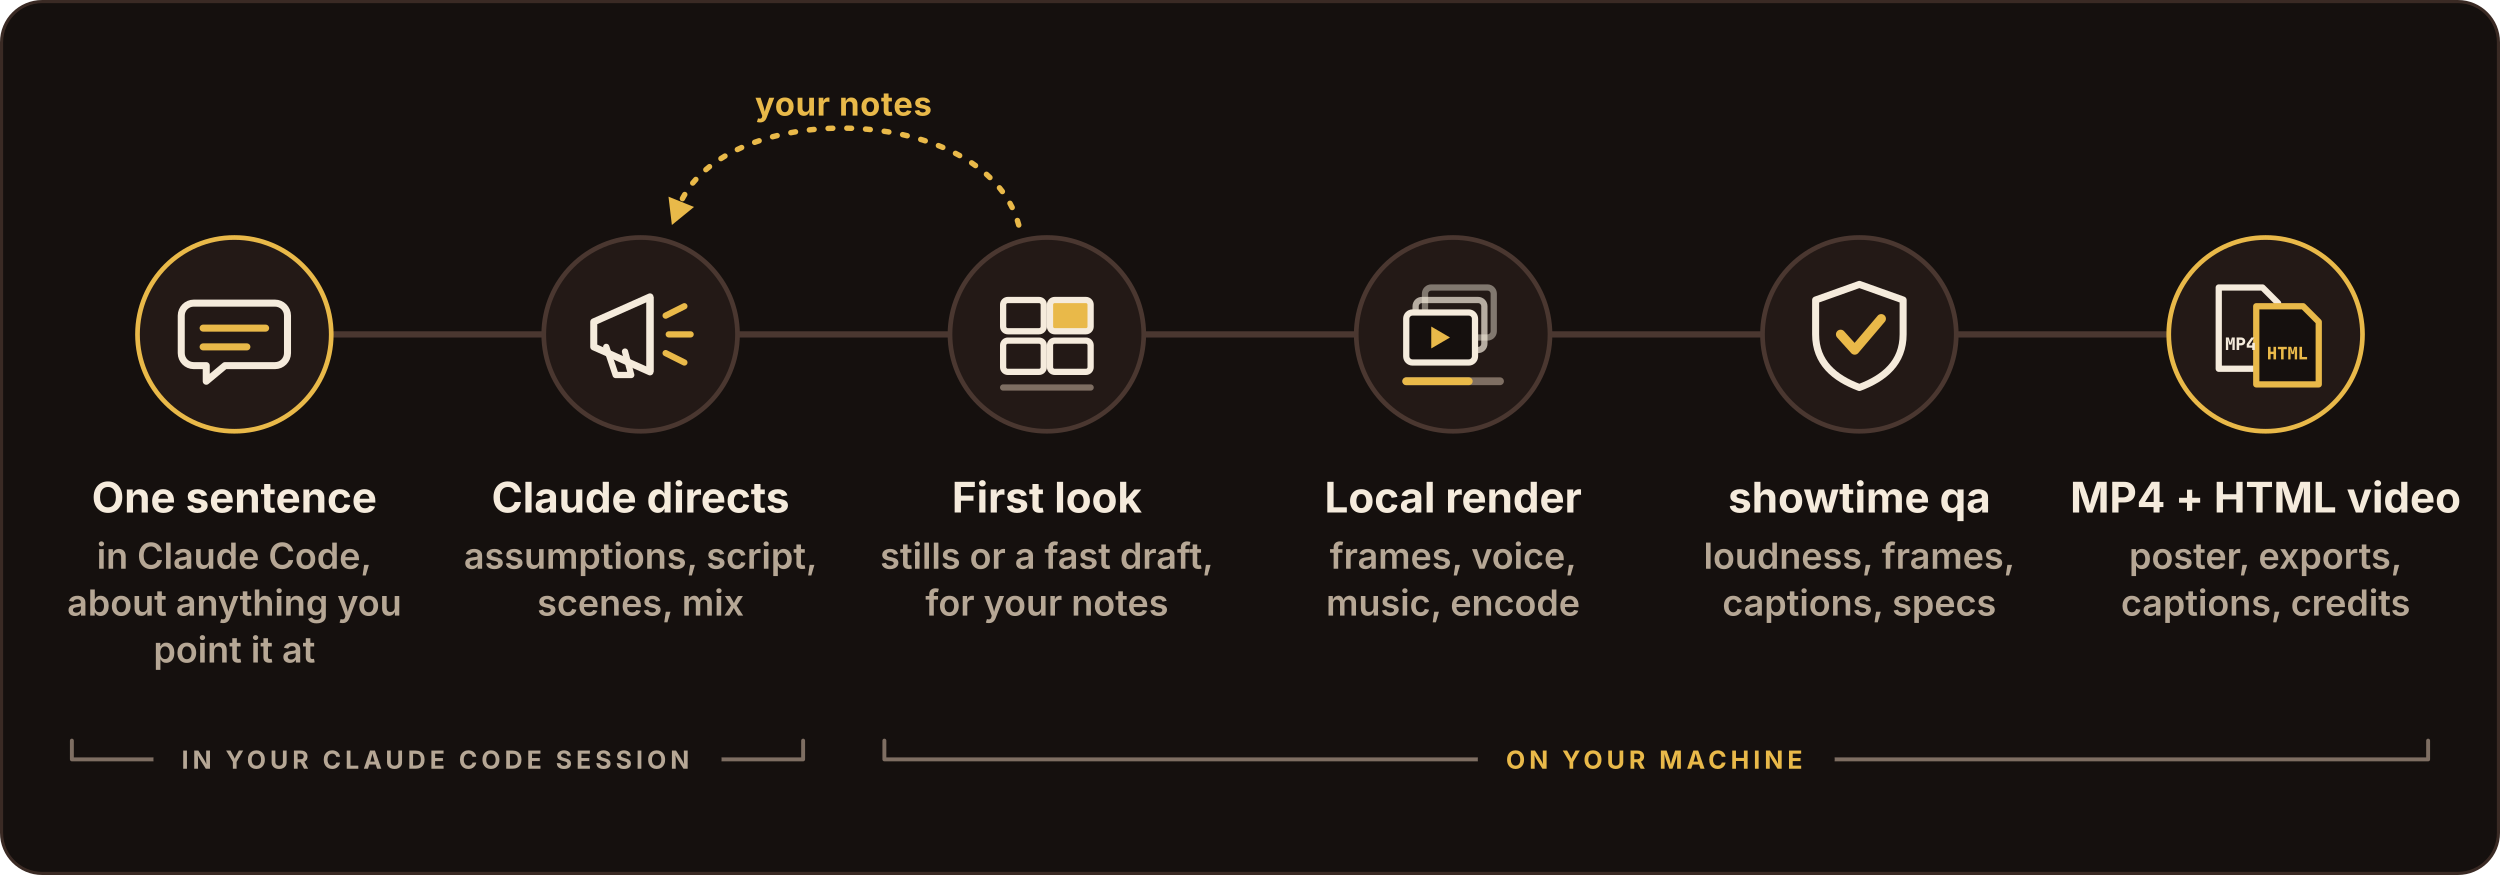
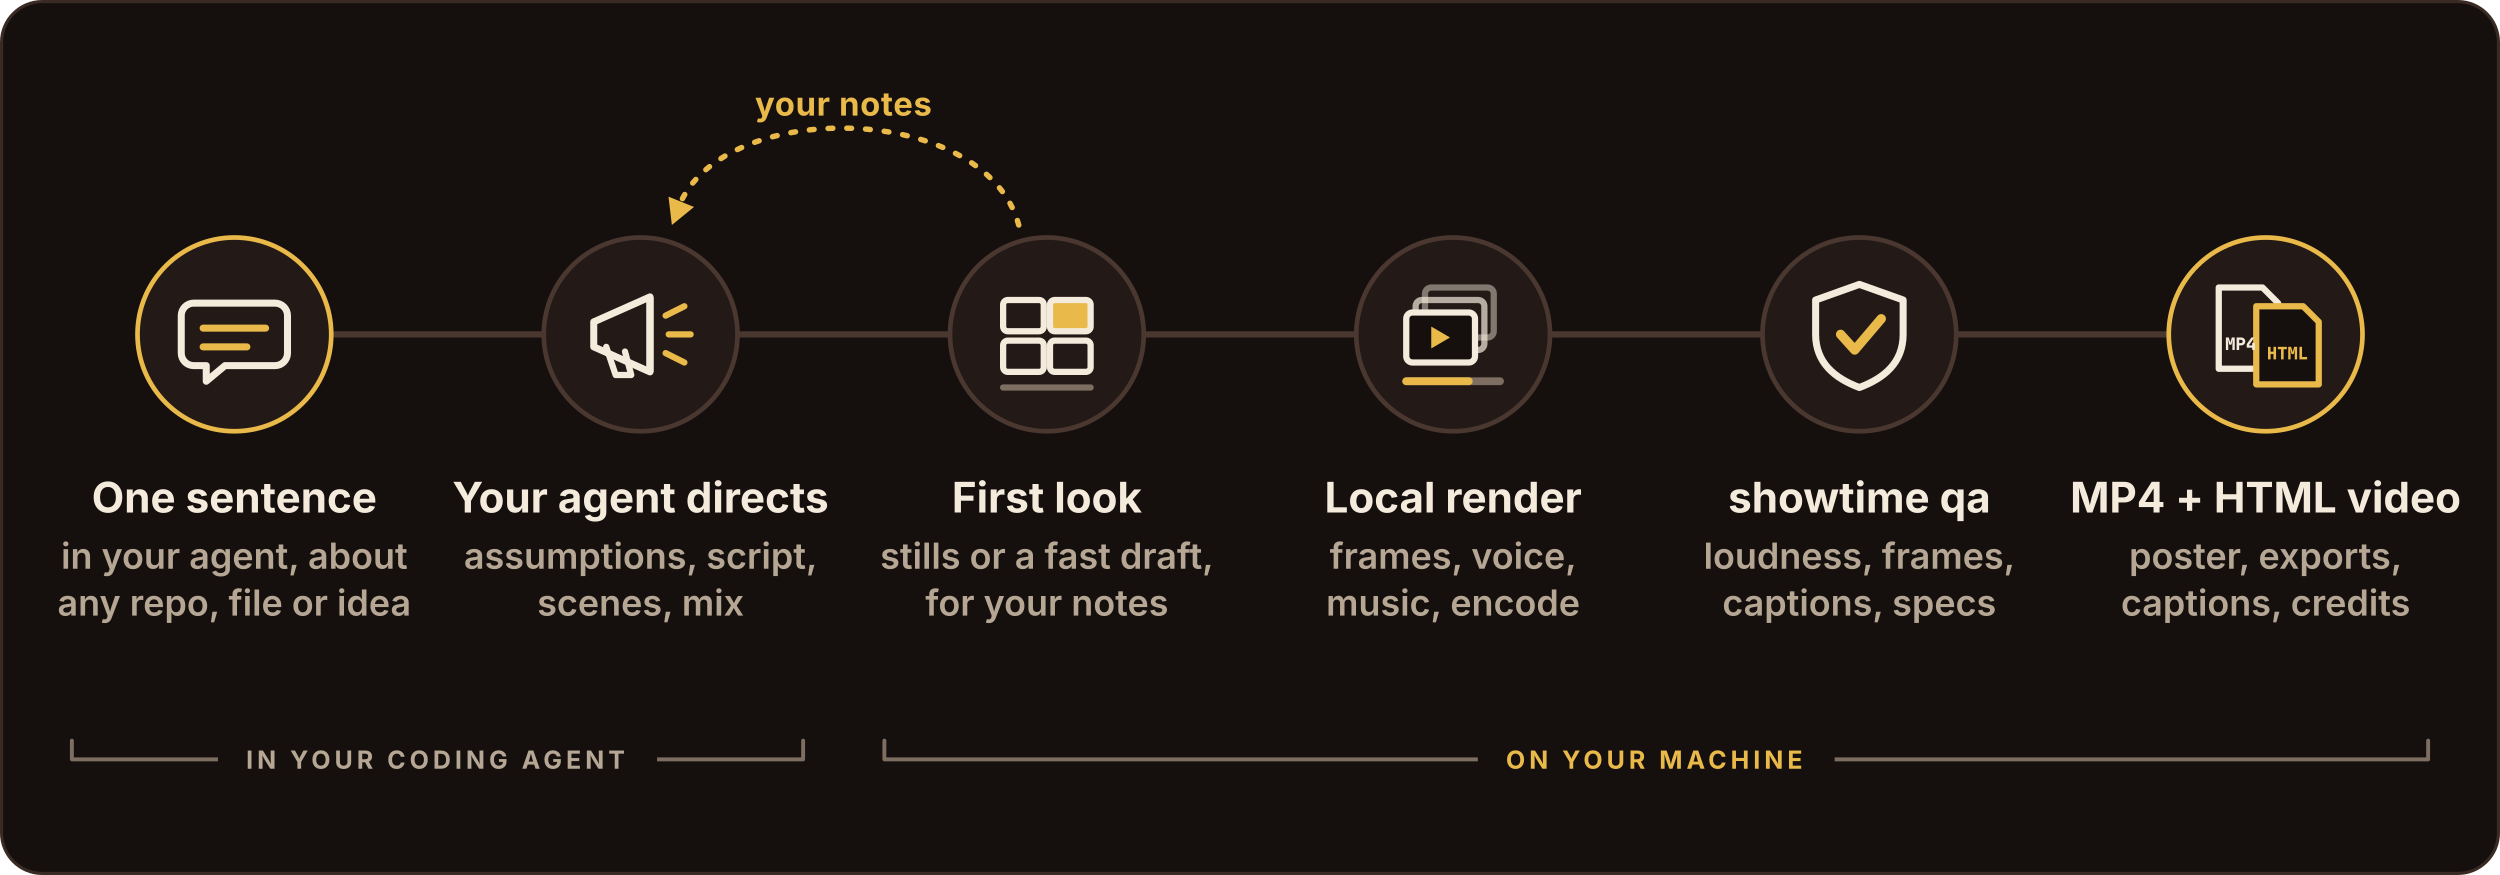
<svg xmlns="http://www.w3.org/2000/svg" viewBox="0 0 1600 560" width="1600" height="560" role="img" aria-labelledby="t d">
  <style>.tok{animation:tok 7.2s cubic-bezier(.45,0,.2,1) infinite both}@keyframes tok{0%{transform:translateX(0px)}9.17%{transform:translateX(0px)}16.67%{transform:translateX(260px)}25.83%{transform:translateX(260px)}33.33%{transform:translateX(520px)}42.5%{transform:translateX(520px)}50%{transform:translateX(780px)}59.17%{transform:translateX(780px)}66.67%{transform:translateX(1040px)}75.83%{transform:translateX(1040px)}83.33%{transform:translateX(1300px)}92.5%{transform:translateX(1300px)}100%{transform:translateX(1300px)}}.st0{animation:st 7.2s 0s ease-out infinite both}.st1{animation:st 7.2s 1.2s ease-out infinite both}.st2{animation:st 7.2s 2.4s ease-out infinite both}.st3{animation:st 7.2s 3.6s ease-out infinite both}.st4{animation:st 7.2s 4.8s ease-out infinite both}.st5{animation:st 7.2s 6s ease-out infinite both}@keyframes st{0%{opacity:0}6%{opacity:.35}30%,100%{opacity:0}}@media (prefers-reduced-motion: reduce){*{animation:none!important;transition:none!important}}</style>
  <defs>
-     <path id="i6-C" d="M785 20Q589 20 435 -71Q281 -162 192 -333Q103 -504 103 -744Q103 -985 192 -1156Q282 -1328 436 -1419Q591 -1510 785 -1510Q907 -1510 1014 -1476Q1120 -1441 1204 -1374Q1287 -1308 1341 -1212Q1395 -1116 1413 -994H1144Q1131 -1061 1100 -1112Q1068 -1163 1021 -1198Q974 -1234 915 -1252Q856 -1271 789 -1271Q667 -1271 572 -1210Q478 -1148 424 -1030Q371 -913 371 -744Q371 -573 425 -456Q479 -339 574 -279Q668 -219 788 -219Q855 -219 914 -238Q973 -256 1020 -292Q1068 -327 1100 -378Q1132 -430 1144 -496H1414Q1399 -389 1348 -296Q1298 -202 1216 -131Q1134 -60 1026 -20Q917 20 785 20Z" />
    <path id="i6-a" d="M450 23Q344 23 259 -16Q174 -54 125 -129Q76 -204 76 -314Q76 -409 112 -471Q147 -533 208 -570Q268 -607 344 -626Q420 -645 502 -653Q599 -664 660 -672Q721 -680 750 -698Q778 -716 778 -754V-759Q778 -814 756 -852Q734 -891 690 -912Q647 -932 583 -932Q518 -932 470 -912Q423 -892 393 -860Q363 -828 349 -791L108 -840Q141 -939 210 -1004Q279 -1068 374 -1100Q470 -1132 582 -1132Q661 -1132 742 -1114Q822 -1095 889 -1051Q956 -1007 997 -933Q1038 -859 1038 -747V0H789V-154H779Q754 -107 710 -66Q667 -26 602 -2Q538 23 450 23ZM517 -170Q598 -170 656 -202Q715 -234 748 -286Q780 -339 780 -401V-533Q767 -523 736 -514Q706 -505 668 -498Q631 -491 594 -486Q558 -481 533 -478Q475 -470 428 -452Q381 -434 354 -402Q328 -369 328 -317Q328 -269 352 -236Q377 -204 420 -187Q462 -170 517 -170Z" />
    <path id="i6-b" d="M728 20Q633 20 569 -12Q505 -45 467 -91Q429 -137 409 -177H392V0H138V-1490H398V-933H409Q429 -973 466 -1019Q503 -1065 566 -1098Q630 -1132 729 -1132Q859 -1132 963 -1066Q1067 -1000 1128 -872Q1190 -743 1190 -557Q1190 -373 1130 -244Q1070 -115 966 -48Q861 20 728 20ZM658 -194Q745 -194 804 -242Q863 -289 893 -372Q923 -454 923 -558Q923 -662 894 -744Q864 -825 805 -872Q746 -918 658 -918Q572 -918 513 -873Q454 -828 424 -748Q393 -667 393 -558Q393 -449 424 -367Q454 -285 514 -240Q573 -194 658 -194Z" />
    <path id="i6-c" d="M623 23Q460 23 340 -50Q220 -122 154 -252Q89 -381 89 -553Q89 -727 154 -858Q220 -988 340 -1060Q460 -1132 623 -1132Q716 -1132 796 -1108Q876 -1084 939 -1038Q1002 -993 1044 -928Q1087 -863 1105 -781L862 -730Q851 -773 830 -808Q810 -844 780 -869Q750 -894 711 -908Q672 -921 625 -921Q534 -921 474 -872Q414 -824 384 -742Q354 -659 354 -554Q354 -451 384 -368Q414 -285 474 -236Q534 -188 625 -188Q673 -188 712 -202Q752 -216 782 -242Q813 -268 834 -305Q855 -342 865 -387L1108 -336Q1090 -252 1048 -186Q1005 -120 942 -74Q878 -27 798 -2Q717 23 623 23Z" />
    <path id="i6-comma" d="M123 383 211 -220H479L305 383Z" />
    <path id="i6-d" d="M550 20Q418 20 314 -48Q209 -115 149 -244Q89 -373 89 -557Q89 -743 150 -872Q212 -1000 316 -1066Q421 -1132 549 -1132Q649 -1132 712 -1098Q776 -1065 814 -1019Q851 -973 870 -933H881V-1490H1141V0H886V-177H870Q850 -137 812 -91Q773 -45 710 -12Q647 20 550 20ZM621 -194Q706 -194 765 -240Q824 -285 855 -367Q886 -449 886 -558Q886 -667 856 -748Q825 -828 766 -873Q706 -918 621 -918Q533 -918 474 -872Q415 -825 385 -744Q355 -662 355 -558Q355 -454 385 -372Q415 -289 474 -242Q534 -194 621 -194Z" />
    <path id="i6-e" d="M632 23Q463 23 342 -48Q220 -119 154 -248Q89 -377 89 -552Q89 -725 154 -855Q218 -985 336 -1058Q455 -1132 615 -1132Q717 -1132 810 -1099Q902 -1066 974 -997Q1045 -928 1086 -822Q1126 -715 1126 -568V-486H212V-663H997L875 -611Q875 -705 846 -776Q817 -848 760 -888Q702 -928 616 -928Q530 -928 470 -888Q410 -847 378 -780Q347 -712 347 -629V-507Q347 -401 383 -328Q419 -255 484 -218Q549 -181 635 -181Q692 -181 738 -198Q785 -214 819 -246Q853 -279 870 -326L1109 -277Q1082 -187 1017 -120Q952 -52 854 -14Q757 23 632 23Z" />
    <path id="i6-f" d="M726 -1118V-914H20V-1118ZM225 0V-1225Q225 -1337 272 -1411Q318 -1485 398 -1522Q477 -1560 572 -1560Q641 -1560 694 -1549Q747 -1538 772 -1529L719 -1327Q702 -1332 678 -1338Q653 -1343 620 -1343Q547 -1343 516 -1307Q484 -1271 484 -1205V0Z" />
    <path id="i6-g" d="M620 442Q486 442 386 408Q287 374 224 316Q160 257 132 183L352 104Q370 135 402 168Q433 201 486 222Q538 244 619 244Q740 244 813 188Q886 131 886 11V-200H864Q845 -160 808 -118Q771 -75 708 -46Q646 -17 549 -17Q421 -17 316 -78Q212 -138 150 -259Q89 -380 89 -562Q89 -746 151 -873Q213 -1000 318 -1066Q422 -1132 551 -1132Q650 -1132 714 -1099Q778 -1066 816 -1020Q854 -973 874 -933H888V-1118H1143V3Q1143 152 1075 250Q1007 347 889 394Q771 442 620 442ZM622 -222Q707 -222 766 -262Q825 -303 856 -380Q887 -457 887 -564Q887 -670 856 -750Q826 -829 767 -874Q708 -918 622 -918Q534 -918 474 -872Q415 -825 385 -746Q355 -666 355 -564Q355 -461 386 -384Q416 -307 476 -264Q535 -222 622 -222Z" />
-     <path id="i6-h" d="M398 -655V0H138V-1490H394V-842H367Q414 -987 505 -1060Q596 -1132 733 -1132Q848 -1132 934 -1083Q1021 -1034 1068 -940Q1116 -846 1116 -711V0H855V-671Q855 -783 797 -847Q739 -911 637 -911Q568 -911 514 -881Q460 -851 429 -794Q398 -736 398 -655Z" />
    <path id="i6-i" d="M138 0V-1118H398V0ZM268 -1276Q206 -1276 162 -1318Q117 -1360 117 -1418Q117 -1478 162 -1520Q206 -1561 268 -1561Q331 -1561 376 -1520Q420 -1478 420 -1419Q420 -1360 376 -1318Q331 -1276 268 -1276Z" />
    <path id="i6-l" d="M398 -1490V0H138V-1490Z" />
    <path id="i6-m" d="M138 0V-1118H382L392 -849H373Q397 -949 448 -1012Q498 -1075 566 -1106Q633 -1136 707 -1136Q828 -1136 902 -1060Q977 -984 1008 -836H977Q1000 -936 1056 -1002Q1111 -1069 1188 -1102Q1264 -1136 1351 -1136Q1452 -1136 1532 -1092Q1612 -1048 1659 -964Q1706 -879 1706 -754V0H1446V-714Q1446 -818 1389 -866Q1332 -914 1252 -914Q1190 -914 1144 -887Q1098 -860 1074 -812Q1049 -765 1049 -702V0H795V-726Q795 -811 742 -862Q689 -914 606 -914Q549 -914 502 -888Q454 -862 426 -811Q398 -760 398 -685V0Z" />
    <path id="i6-n" d="M398 -655V0H138V-1118H384L388 -842H367Q414 -987 505 -1060Q596 -1132 733 -1132Q848 -1132 934 -1083Q1020 -1034 1068 -940Q1115 -846 1115 -711V0H855V-671Q855 -783 797 -847Q739 -911 637 -911Q568 -911 514 -881Q460 -851 429 -794Q398 -736 398 -655Z" />
    <path id="i6-o" d="M623 23Q460 23 340 -50Q220 -122 154 -252Q89 -381 89 -553Q89 -727 154 -858Q220 -988 340 -1060Q460 -1132 623 -1132Q787 -1132 907 -1060Q1027 -988 1092 -858Q1158 -727 1158 -553Q1158 -381 1092 -252Q1027 -122 907 -50Q787 23 623 23ZM623 -188Q714 -188 774 -237Q835 -286 864 -369Q894 -452 894 -554Q894 -657 864 -740Q835 -823 774 -872Q714 -921 623 -921Q532 -921 472 -872Q413 -823 384 -740Q354 -658 354 -554Q354 -452 384 -369Q413 -286 472 -237Q532 -188 623 -188Z" />
    <path id="i6-p" d="M138 418V-1118H392V-933H409Q429 -973 466 -1019Q503 -1065 566 -1098Q630 -1132 729 -1132Q859 -1132 963 -1066Q1067 -1000 1128 -872Q1190 -743 1190 -557Q1190 -373 1130 -244Q1070 -115 966 -48Q861 20 728 20Q633 20 569 -12Q505 -45 467 -91Q429 -137 409 -177H398V418ZM658 -194Q745 -194 804 -242Q863 -289 893 -372Q923 -454 923 -558Q923 -662 894 -744Q864 -825 805 -872Q746 -918 658 -918Q572 -918 513 -873Q454 -828 424 -748Q393 -667 393 -558Q393 -449 424 -367Q454 -285 514 -240Q573 -194 658 -194Z" />
    <path id="i6-r" d="M138 0V-1118H390V-931H402Q432 -1028 507 -1080Q582 -1133 678 -1133Q700 -1133 727 -1131Q754 -1129 773 -1126V-887Q757 -892 721 -896Q685 -900 650 -900Q578 -900 520 -869Q463 -838 430 -784Q398 -729 398 -658V0Z" />
    <path id="i6-s" d="M561 23Q432 23 333 -14Q234 -51 170 -122Q107 -193 88 -294L331 -340Q354 -257 412 -216Q471 -176 566 -176Q662 -176 718 -214Q775 -253 775 -310Q775 -358 738 -390Q701 -421 624 -438L433 -479Q275 -513 197 -591Q119 -669 119 -792Q119 -896 176 -972Q233 -1048 334 -1090Q436 -1132 570 -1132Q697 -1132 788 -1096Q880 -1060 936 -996Q993 -931 1015 -844L783 -798Q764 -857 714 -898Q664 -938 573 -938Q490 -938 434 -902Q379 -865 379 -808Q379 -759 416 -727Q453 -695 538 -677L728 -637Q887 -603 964 -528Q1041 -453 1041 -335Q1041 -229 980 -148Q919 -68 810 -22Q702 23 561 23Z" />
    <path id="i6-t" d="M655 -1118V-914H20V-1118ZM179 -1384H439V-315Q439 -254 465 -226Q491 -197 550 -197Q568 -197 598 -202Q627 -206 645 -210L686 -9Q643 4 598 10Q553 15 512 15Q351 15 265 -65Q179 -145 179 -293Z" />
    <path id="i6-u" d="M521 14Q406 14 320 -35Q233 -84 186 -178Q138 -273 138 -407V-1118H398V-447Q398 -335 456 -271Q515 -207 617 -207Q686 -207 740 -237Q794 -267 824 -325Q855 -383 855 -463V-1118H1116V0H869L866 -276H886Q839 -130 747 -58Q655 14 521 14Z" />
    <path id="i6-v" d="M455 0 39 -1118H317L521 -510Q557 -403 583 -295Q609 -187 636 -76H571Q599 -187 624 -295Q650 -403 685 -510L888 -1118H1164L746 0Z" />
    <path id="i6-x" d="M50 0 485 -675 484 -473 72 -1118H358L472 -928Q522 -843 561 -762Q600 -681 640 -605H532Q574 -680 612 -762Q649 -843 700 -928L818 -1118H1098L680 -469V-666L1115 0H831L693 -224Q643 -309 604 -389Q564 -469 524 -542H632Q592 -469 556 -389Q519 -309 469 -224L331 0Z" />
    <path id="i6-y" d="M127 399 188 196 219 204Q278 219 324 212Q370 206 401 172Q432 139 445 75L461 4L39 -1118H317L521 -510Q557 -402 580 -295Q603 -188 631 -76H563Q590 -188 617 -296Q644 -403 680 -510L891 -1118H1166L686 144Q652 233 601 296Q550 360 476 393Q402 426 301 426Q246 426 200 418Q153 410 127 399Z" />
    <path id="i7-A" d="M49 0 558 -1490H958L1480 0H1141L902 -719Q859 -858 814 -1024Q770 -1189 721 -1385H788Q740 -1188 698 -1022Q657 -855 616 -719L386 0ZM367 -346V-585H1162V-346Z" />
    <path id="i7-C" d="M786 20Q588 20 432 -70Q275 -160 184 -331Q94 -502 94 -744Q94 -987 185 -1158Q276 -1330 433 -1420Q590 -1510 786 -1510Q913 -1510 1022 -1474Q1132 -1439 1217 -1371Q1302 -1303 1356 -1204Q1410 -1106 1427 -980H1118Q1108 -1042 1080 -1090Q1051 -1137 1008 -1170Q966 -1204 911 -1222Q856 -1239 792 -1239Q676 -1239 588 -1181Q501 -1123 452 -1012Q404 -902 404 -744Q404 -583 453 -473Q502 -363 589 -307Q676 -251 791 -251Q855 -251 910 -268Q964 -286 1008 -320Q1051 -353 1080 -401Q1108 -449 1119 -510H1428Q1416 -406 1366 -311Q1317 -216 1235 -141Q1153 -66 1040 -23Q927 20 786 20Z" />
    <path id="i7-D" d="M659 0H273V-263H644Q788 -263 886 -314Q983 -365 1032 -472Q1081 -579 1081 -746Q1081 -912 1032 -1018Q982 -1125 886 -1176Q789 -1227 646 -1227H266V-1490H664Q888 -1490 1050 -1400Q1211 -1311 1298 -1144Q1385 -978 1385 -746Q1385 -513 1298 -346Q1211 -179 1048 -90Q886 0 659 0ZM440 -1490V0H135V-1490Z" />
    <path id="i7-E" d="M135 0V-1490H1132V-1237H440V-877H1080V-628H440V-253H1134V0Z" />
    <path id="i7-F" d="M135 0V-1490H1115V-1237H440V-821H1049V-572H440V0Z" />
+     <path id="i7-G" d="M795 20Q586 20 428 -72Q271 -165 182 -336Q94 -508 94 -743Q94 -985 186 -1156Q278 -1328 435 -1419Q592 -1510 788 -1510Q914 -1510 1022 -1474Q1131 -1437 1216 -1370Q1300 -1303 1354 -1212Q1407 -1120 1423 -1009H1113Q1097 -1063 1068 -1106Q1040 -1148 1000 -1178Q959 -1208 907 -1224Q855 -1239 793 -1239Q678 -1239 590 -1182Q502 -1124 453 -1014Q404 -904 404 -746Q404 -588 452 -478Q501 -367 589 -309Q677 -251 797 -251Q905 -251 982 -290Q1059 -329 1100 -402Q1142 -474 1142 -571L1206 -562H818V-794H1438V-608Q1438 -412 1355 -272Q1272 -131 1127 -56Q982 20 795 20Z" />
    <path id="i7-H" d="M135 0V-1490H440V-888H1089V-1490H1395V0H1089V-635H440V0Z" />
    <path id="i7-I" d="M440 -1490V0H135V-1490Z" />
    <path id="i7-L" d="M135 0V-1490H440V-253H1083V0Z" />
    <path id="i7-M" d="M135 0V-1490H603L845 -806Q860 -758 880 -682Q899 -606 919 -518Q939 -430 956 -347Q974 -264 985 -203H926Q937 -263 954 -346Q972 -428 992 -516Q1012 -604 1032 -681Q1051 -758 1066 -806L1304 -1490H1774V0H1467V-702Q1467 -751 1468 -824Q1470 -897 1472 -982Q1475 -1066 1477 -1152Q1479 -1237 1480 -1313H1499Q1480 -1230 1457 -1142Q1434 -1053 1410 -970Q1387 -887 1366 -818Q1345 -748 1330 -702L1083 0H826L575 -702Q560 -748 539 -816Q518 -885 494 -968Q471 -1051 447 -1140Q423 -1228 402 -1313H425Q426 -1241 428 -1156Q430 -1071 432 -986Q435 -900 436 -826Q438 -753 438 -702V0Z" />
    <path id="i7-N" d="M135 0V-1490H475L946 -736Q982 -678 1019 -610Q1056 -542 1094 -459Q1133 -376 1171 -272H1140Q1133 -355 1128 -449Q1122 -543 1118 -629Q1114 -715 1114 -775V-1490H1426V0H1085L657 -684Q610 -761 570 -834Q530 -906 486 -994Q443 -1081 383 -1203H422Q428 -1095 434 -996Q440 -897 444 -816Q447 -736 447 -685V0Z" />
    <path id="i7-O" d="M789 20Q592 20 434 -70Q277 -160 186 -331Q94 -502 94 -744Q94 -987 186 -1158Q277 -1330 434 -1420Q592 -1510 789 -1510Q987 -1510 1144 -1420Q1301 -1330 1392 -1158Q1484 -987 1484 -744Q1484 -502 1392 -331Q1301 -160 1144 -70Q987 20 789 20ZM789 -251Q905 -251 992 -308Q1078 -364 1126 -474Q1174 -585 1174 -744Q1174 -905 1126 -1016Q1078 -1126 992 -1182Q905 -1239 789 -1239Q674 -1239 587 -1182Q500 -1125 452 -1014Q404 -904 404 -744Q404 -585 452 -475Q500 -365 587 -308Q674 -251 789 -251Z" />
    <path id="i7-P" d="M135 0V-1490H716Q886 -1490 1005 -1426Q1124 -1361 1186 -1248Q1249 -1134 1249 -987Q1249 -839 1186 -726Q1122 -614 1002 -550Q881 -487 709 -487H335V-733H660Q754 -733 814 -766Q875 -798 904 -855Q934 -912 934 -987Q934 -1062 904 -1118Q875 -1175 814 -1206Q753 -1238 659 -1238H440V0Z" />
    <path id="i7-R" d="M135 0V-1490H716Q886 -1490 1005 -1430Q1124 -1370 1186 -1261Q1249 -1152 1249 -1005Q1249 -858 1186 -752Q1122 -645 1002 -588Q881 -532 709 -532H315V-779H660Q754 -779 814 -804Q874 -830 904 -880Q934 -931 934 -1005Q934 -1081 904 -1132Q874 -1184 814 -1211Q753 -1238 659 -1238H440V0ZM964 0 601 -678H932L1302 0Z" />
-     <path id="i7-S" d="M681 22Q502 22 370 -33Q237 -88 163 -196Q89 -304 85 -462H382Q388 -387 427 -336Q466 -286 531 -261Q596 -236 678 -236Q760 -236 820 -260Q881 -283 915 -326Q949 -369 949 -426Q949 -477 918 -512Q888 -546 831 -571Q774 -596 692 -615L528 -656Q339 -702 232 -800Q125 -899 125 -1061Q125 -1196 198 -1297Q270 -1398 396 -1454Q523 -1510 685 -1510Q850 -1510 973 -1454Q1096 -1397 1165 -1296Q1234 -1196 1236 -1065H941Q933 -1155 864 -1204Q796 -1253 682 -1253Q605 -1253 550 -1231Q495 -1209 466 -1170Q438 -1131 438 -1081Q438 -1026 471 -990Q504 -953 559 -930Q614 -908 676 -893L811 -860Q905 -839 986 -803Q1067 -767 1128 -714Q1189 -662 1222 -590Q1256 -518 1256 -424Q1256 -289 1188 -188Q1120 -88 991 -33Q862 22 681 22Z" />
    <path id="i7-T" d="M75 -1237V-1490H1292V-1237H837V0H531V-1237Z" />
    <path id="i7-U" d="M749 21Q565 21 426 -48Q288 -116 212 -238Q135 -360 135 -523V-1490H440V-548Q440 -461 478 -394Q517 -326 586 -288Q656 -249 749 -249Q843 -249 912 -288Q982 -326 1020 -394Q1059 -461 1059 -548V-1490H1365V-523Q1365 -360 1288 -238Q1211 -116 1072 -48Q934 21 749 21Z" />
    <path id="i7-Y" d="M601 0V-560L49 -1490H406L658 -1026Q697 -956 727 -887Q757 -818 789 -722H722Q753 -819 782 -888Q811 -957 848 -1026L1092 -1490H1448L905 -560V0Z" />
    <path id="i7-a" d="M440 22Q334 22 250 -16Q165 -53 116 -128Q68 -202 68 -313Q68 -406 102 -469Q137 -532 196 -570Q256 -608 332 -628Q407 -648 490 -656Q587 -666 646 -674Q706 -683 734 -702Q761 -720 761 -756V-761Q761 -809 741 -842Q721 -875 682 -892Q642 -910 586 -910Q528 -910 485 -892Q442 -875 415 -846Q388 -817 375 -781L100 -826Q129 -924 196 -992Q263 -1060 362 -1096Q462 -1132 587 -1132Q677 -1132 762 -1110Q847 -1089 914 -1044Q982 -999 1022 -926Q1061 -854 1061 -753V0H777V-155H767Q740 -103 695 -64Q650 -24 586 -1Q523 22 440 22ZM525 -189Q596 -189 650 -217Q703 -245 733 -293Q763 -341 763 -400V-521Q750 -511 723 -503Q696 -495 663 -489Q630 -483 598 -478Q566 -473 541 -470Q486 -462 444 -444Q402 -426 379 -396Q356 -367 356 -321Q356 -278 378 -248Q400 -219 438 -204Q476 -189 525 -189Z" />
    <path id="i7-c" d="M628 22Q459 22 336 -50Q214 -123 148 -252Q81 -382 81 -554Q81 -728 148 -858Q214 -987 336 -1060Q459 -1132 628 -1132Q727 -1132 811 -1106Q895 -1080 960 -1032Q1025 -984 1067 -915Q1109 -846 1125 -760L846 -708Q837 -752 818 -786Q799 -821 772 -846Q745 -870 710 -883Q674 -896 631 -896Q551 -896 496 -853Q442 -810 414 -733Q387 -656 387 -555Q387 -456 414 -379Q442 -302 496 -258Q551 -214 631 -214Q674 -214 710 -228Q746 -241 774 -266Q802 -292 821 -328Q840 -364 848 -409L1127 -358Q1111 -269 1069 -200Q1027 -130 962 -80Q897 -30 812 -4Q728 22 628 22Z" />
    <path id="i7-d" d="M536 19Q408 19 304 -48Q201 -114 141 -242Q81 -371 81 -557Q81 -748 143 -876Q205 -1004 308 -1068Q411 -1132 535 -1132Q630 -1132 693 -1100Q756 -1068 795 -1021Q834 -974 853 -930H863V-1490H1163V0H868V-179H853Q833 -134 794 -88Q754 -43 691 -12Q628 19 536 19ZM629 -222Q705 -222 759 -264Q813 -306 841 -382Q869 -457 869 -558Q869 -660 842 -734Q814 -809 760 -850Q706 -892 629 -892Q550 -892 496 -849Q443 -806 416 -731Q389 -656 389 -558Q389 -460 416 -384Q444 -308 498 -265Q551 -222 629 -222Z" />
    <path id="i7-e" d="M633 22Q462 22 338 -48Q214 -118 148 -247Q81 -376 81 -553Q81 -726 147 -856Q213 -986 334 -1059Q455 -1132 618 -1132Q728 -1132 823 -1097Q918 -1062 990 -992Q1062 -921 1102 -815Q1143 -709 1143 -565V-481H204V-669H996L856 -619Q856 -706 830 -770Q803 -835 750 -870Q698 -906 621 -906Q543 -906 488 -870Q434 -834 406 -772Q378 -711 378 -632V-499Q378 -402 410 -336Q443 -270 502 -237Q560 -204 638 -204Q691 -204 734 -219Q777 -234 808 -264Q838 -293 854 -336L1126 -285Q1099 -193 1032 -124Q965 -54 864 -16Q764 22 633 22Z" />
    <path id="i7-four" d="M101 -265V-506L724 -1490H931V-1154H808L409 -523V-511H1293V-265ZM814 0V-338L820 -446V-1490H1107V0Z" />
+     <path id="i7-g" d="M625 442Q485 442 381 406Q277 371 212 309Q147 247 122 168L380 96Q394 127 424 156Q453 186 502 205Q551 224 623 224Q738 224 804 172Q869 119 869 8V-198H846Q826 -153 788 -111Q750 -69 688 -42Q627 -16 536 -16Q410 -16 307 -75Q204 -134 142 -255Q81 -376 81 -561Q81 -750 144 -877Q206 -1004 310 -1068Q413 -1132 537 -1132Q631 -1132 695 -1100Q759 -1069 798 -1022Q838 -974 858 -930H871V-1118H1166V-9Q1166 142 1096 242Q1027 342 905 392Q783 442 625 442ZM630 -244Q707 -244 760 -282Q814 -320 842 -392Q870 -463 870 -563Q870 -662 842 -736Q814 -810 760 -851Q707 -892 630 -892Q551 -892 498 -850Q444 -807 416 -733Q389 -659 389 -563Q389 -465 416 -394Q444 -322 498 -283Q552 -244 630 -244Z" />
    <path id="i7-h" d="M428 -647V0H128V-1490H422V-839H398Q442 -979 532 -1056Q621 -1132 763 -1132Q879 -1132 966 -1082Q1052 -1031 1100 -936Q1148 -842 1148 -711V0H847V-659Q847 -763 794 -822Q740 -881 645 -881Q582 -881 532 -854Q483 -826 456 -774Q428 -722 428 -647Z" />
    <path id="i7-i" d="M128 0V-1118H428V0ZM278 -1264Q210 -1264 162 -1309Q114 -1354 114 -1418Q114 -1482 162 -1527Q210 -1572 278 -1572Q346 -1572 394 -1528Q443 -1483 443 -1418Q443 -1354 394 -1309Q346 -1264 278 -1264Z" />
    <path id="i7-k" d="M400 -327V-688H445L811 -1118H1158L675 -557H604ZM128 0V-1490H428V0ZM826 0 490 -490 691 -703 1179 0Z" />
    <path id="i7-l" d="M428 -1490V0H128V-1490Z" />
    <path id="i7-m" d="M128 0V-1118H406L421 -840H399Q425 -943 476 -1008Q526 -1073 594 -1104Q662 -1135 737 -1135Q858 -1135 932 -1058Q1006 -982 1041 -822H1006Q1031 -929 1088 -998Q1144 -1068 1222 -1102Q1299 -1135 1384 -1135Q1487 -1135 1568 -1090Q1648 -1045 1694 -960Q1741 -876 1741 -754V0H1441V-697Q1441 -792 1390 -838Q1338 -884 1263 -884Q1207 -884 1166 -860Q1124 -835 1102 -791Q1079 -747 1079 -688V0H789V-705Q789 -787 740 -836Q692 -884 615 -884Q562 -884 520 -860Q477 -836 452 -790Q428 -743 428 -676V0Z" />
    <path id="i7-n" d="M428 -647V0H128V-1118H411L416 -839H398Q442 -979 532 -1056Q621 -1132 763 -1132Q879 -1132 966 -1082Q1052 -1031 1100 -936Q1147 -842 1147 -711V0H847V-659Q847 -763 794 -822Q740 -881 645 -881Q582 -881 532 -854Q483 -826 456 -774Q428 -722 428 -647Z" />
    <path id="i7-o" d="M628 22Q460 22 337 -50Q214 -123 148 -252Q81 -382 81 -554Q81 -728 148 -858Q214 -987 337 -1060Q460 -1132 628 -1132Q797 -1132 920 -1060Q1042 -987 1108 -858Q1175 -728 1175 -554Q1175 -382 1108 -252Q1042 -123 920 -50Q797 22 628 22ZM628 -214Q708 -214 762 -258Q816 -303 843 -380Q870 -458 870 -555Q870 -654 843 -731Q816 -808 762 -852Q708 -896 628 -896Q548 -896 494 -852Q441 -808 414 -731Q387 -654 387 -555Q387 -458 414 -380Q441 -303 494 -258Q548 -214 628 -214Z" />
    <path id="i7-plus" d="M568 -82V-1108H822V-82ZM183 -475V-715H1208V-475Z" />
    <path id="i7-q" d="M1163 418H863V-179H853Q833 -134 794 -88Q754 -43 691 -12Q628 19 536 19Q408 19 304 -48Q201 -114 141 -242Q81 -371 81 -557Q81 -748 143 -876Q205 -1004 308 -1068Q411 -1132 535 -1132Q630 -1132 693 -1100Q756 -1068 795 -1021Q834 -974 853 -930H868V-1118H1163ZM629 -222Q705 -222 759 -264Q813 -306 841 -382Q869 -457 869 -558Q869 -660 842 -734Q814 -809 760 -850Q706 -892 629 -892Q550 -892 496 -849Q443 -806 416 -731Q389 -656 389 -558Q389 -460 416 -384Q444 -308 498 -265Q551 -222 629 -222Z" />
    <path id="i7-r" d="M128 0V-1118H418V-923H430Q461 -1027 534 -1080Q606 -1133 700 -1133Q723 -1133 750 -1130Q777 -1128 797 -1123V-855Q777 -862 739 -866Q701 -870 667 -870Q599 -870 544 -840Q489 -811 458 -758Q428 -706 428 -636V0Z" />
    <path id="i7-s" d="M572 22Q437 22 333 -16Q229 -55 163 -128Q97 -202 78 -306L357 -354Q379 -276 434 -237Q489 -198 581 -198Q667 -198 716 -230Q766 -263 766 -313Q766 -357 730 -385Q695 -413 622 -428L429 -468Q267 -501 187 -580Q107 -660 107 -785Q107 -893 166 -970Q225 -1048 330 -1090Q435 -1132 577 -1132Q709 -1132 806 -1096Q903 -1059 963 -992Q1023 -925 1043 -834L777 -787Q760 -844 712 -880Q663 -917 581 -917Q507 -917 457 -886Q407 -855 407 -803Q407 -761 440 -732Q472 -703 551 -687L752 -647Q914 -614 993 -540Q1072 -465 1072 -345Q1072 -235 1008 -152Q944 -70 832 -24Q719 22 572 22Z" />
    <path id="i7-t" d="M683 -1118V-889H20V-1118ZM174 -1384H474V-327Q474 -274 498 -248Q521 -223 576 -223Q593 -223 624 -228Q655 -232 671 -236L714 -11Q664 4 614 10Q565 16 520 16Q352 16 263 -66Q174 -148 174 -301Z" />
    <path id="i7-u" d="M513 14Q397 14 310 -36Q223 -87 176 -182Q128 -276 128 -407V-1118H428V-459Q428 -355 482 -296Q536 -237 630 -237Q694 -237 743 -264Q792 -292 820 -344Q847 -397 847 -471V-1118H1148V0H864L860 -279H877Q833 -138 742 -62Q652 14 513 14Z" />
    <path id="i7-v" d="M443 0 31 -1118H350L538 -538Q572 -429 598 -318Q623 -207 650 -88H586Q612 -207 637 -318Q662 -429 696 -538L882 -1118H1197L784 0Z" />
    <path id="i7-w" d="M361 0 31 -1118H346L443 -705Q468 -594 497 -464Q526 -333 550 -175H516Q542 -329 573 -460Q604 -592 631 -705L733 -1118H1009L1109 -705Q1134 -592 1165 -462Q1196 -331 1223 -175H1189Q1213 -330 1240 -460Q1268 -591 1294 -705L1391 -1118H1710L1378 0H1073L949 -431Q931 -496 913 -574Q895 -653 878 -734Q861 -816 843 -887H896Q879 -816 862 -734Q844 -653 826 -574Q808 -495 790 -431L666 0Z" />
    <path id="i7-y" d="M120 396 189 170 226 179Q286 195 333 188Q380 181 408 150Q437 119 443 63L451 3L31 -1118H350L538 -538Q572 -428 594 -318Q615 -208 643 -88H573Q600 -208 627 -318Q654 -429 690 -538L886 -1118H1201L726 132Q692 222 639 288Q586 354 507 390Q428 426 316 426Q256 426 204 418Q152 409 120 396Z" />
    <path id="m8-H" d="M66 0V-730H216V-450H384V-730H534V0H384V-310H216V0Z" />
    <path id="m8-L" d="M95 0V-730H245V-140H540V0Z" />
    <path id="m8-M" d="M42 0V-730H211L278 -500Q289 -464 294 -437Q300 -410 301 -399Q302 -410 308 -437Q313 -464 323 -500L389 -730H558V0H421V-200Q421 -255 424 -316Q426 -376 430 -436Q434 -496 439 -548Q444 -601 448 -640L364 -310H237L149 -640Q154 -603 159 -552Q164 -500 168 -440Q173 -381 176 -319Q179 -257 179 -200V0Z" />
    <path id="m8-P" d="M66 0V-730H315Q392 -730 449 -701Q507 -672 538 -620Q570 -568 570 -498Q570 -429 538 -376Q506 -324 449 -295Q392 -266 315 -266H216V0ZM216 -401H315Q363 -401 391 -427Q420 -454 420 -498Q420 -542 391 -568Q363 -595 315 -595H216Z" />
    <path id="m8-T" d="M225 0V-590H40V-730H560V-590H375V0Z" />
    <path id="m8-four" d="M375 0V-134H55V-343L329 -730H499L195 -301V-264H375V-420H525V0Z" />
  </defs>
  <rect x="1" y="1" width="1598" height="558" rx="26" fill="#15100E" stroke="#3A2A24" stroke-width="2" />
  <path d="M150 214 H1450" stroke="#4A3730" stroke-width="4" fill="none" stroke-linecap="round" stroke-linejoin="round" />
  <g class="tok">
    <circle cx="150" cy="214" r="11" fill="#E9B949" />
    <circle cx="150" cy="214" r="22" fill="#E9B949" opacity=".25" />
  </g>
  <path d="M652 144 C630 62 450 62 432 140" stroke="#E9B949" stroke-width="3.5" stroke-dasharray="3 9" fill="none" stroke-linecap="round" stroke-linejoin="round" />
  <path d="M0 0 L-16 -8.8 L-16 8.8 Z" fill="#E9B949" transform="translate(430 144) rotate(112)" />
  <g transform="translate(483.2 74.0) scale(0.01025)" fill="#E9B949">
    <use href="#i7-y" x="0" />
    <use href="#i7-o" x="1237" />
    <use href="#i7-u" x="2534" />
    <use href="#i7-r" x="3850" />
    <use href="#i7-n" x="5251" />
    <use href="#i7-o" x="6567" />
    <use href="#i7-t" x="7864" />
    <use href="#i7-e" x="8635" />
    <use href="#i7-s" x="9896" />
  </g>
  <g class="st0">
    <circle cx="150" cy="214" r="76" fill="#E9B949" opacity=".0" />
  </g>
  <circle cx="150" cy="214" r="62" fill="#231916" stroke="#E9B949" stroke-width="3" />
  <g transform="translate(150 214)">
    <path d="M-26 -20 H26 A8 8 0 0 1 34 -12 V12 A8 8 0 0 1 26 20 H-6 L-18 30 V20 H-26 A8 8 0 0 1 -34 12 V-12 A8 8 0 0 1 -26 -20 Z" stroke="#F5EBDC" stroke-width="4.5" fill="none" stroke-linecap="round" stroke-linejoin="round" />
    <path d="M-20 -4 H20 M-20 8 H8" stroke="#E9B949" stroke-width="4.5" fill="none" stroke-linecap="round" stroke-linejoin="round" />
  </g>
  <g transform="translate(58.7 328.0) scale(0.01318)" fill="#F5EBDC">
    <use href="#i7-O" x="0" />
    <use href="#i7-n" x="1578" />
    <use href="#i7-e" x="2853" />
    <use href="#i7-s" x="4558" />
    <use href="#i7-e" x="5705" />
    <use href="#i7-n" x="6925" />
    <use href="#i7-t" x="8200" />
    <use href="#i7-e" x="8930" />
    <use href="#i7-n" x="10150" />
    <use href="#i7-c" x="11425" />
    <use href="#i7-e" x="12630" />
  </g>
-   <g transform="translate(61.9 364.0) scale(0.01123)" fill="#B6A795">
+   <g transform="translate(39.1 364.0) scale(0.01123)" fill="#B6A795">
    <use href="#i6-i" x="0" />
    <use href="#i6-n" x="536" />
-     <use href="#i6-C" x="2305" />
-     <use href="#i6-l" x="3814" />
-     <use href="#i6-a" x="4350" />
-     <use href="#i6-u" x="5526" />
-     <use href="#i6-d" x="6780" />
-     <use href="#i6-e" x="8058" />
-     <use href="#i6-C" x="9785" />
-     <use href="#i6-o" x="11294" />
-     <use href="#i6-d" x="12541" />
-     <use href="#i6-e" x="13819" />
-     <use href="#i6-comma" x="15030" />
-   </g>
-   <g transform="translate(43.0 394.0) scale(0.01123)" fill="#B6A795">
+     <use href="#i6-y" x="2305" />
+     <use href="#i6-o" x="3472" />
+     <use href="#i6-u" x="4719" />
+     <use href="#i6-r" x="5973" />
+     <use href="#i6-a" x="7302" />
+     <use href="#i6-g" x="8478" />
+     <use href="#i6-e" x="9759" />
+     <use href="#i6-n" x="10970" />
+     <use href="#i6-t" x="12223" />
+     <use href="#i6-comma" x="12946" />
+     <use href="#i6-a" x="14073" />
+     <use href="#i6-b" x="15249" />
+     <use href="#i6-o" x="16527" />
+     <use href="#i6-u" x="17774" />
+     <use href="#i6-t" x="19028" />
+   </g>
+   <g transform="translate(36.8 394.0) scale(0.01123)" fill="#B6A795">
    <use href="#i6-a" x="0" />
-     <use href="#i6-b" x="1176" />
-     <use href="#i6-o" x="2454" />
-     <use href="#i6-u" x="3701" />
-     <use href="#i6-t" x="4955" />
-     <use href="#i6-a" x="6194" />
-     <use href="#i6-n" x="7370" />
-     <use href="#i6-y" x="8589" />
-     <use href="#i6-t" x="9828" />
-     <use href="#i6-h" x="10555" />
-     <use href="#i6-i" x="11809" />
-     <use href="#i6-n" x="12345" />
-     <use href="#i6-g" x="13598" />
-     <use href="#i6-y" x="15395" />
-     <use href="#i6-o" x="16562" />
-     <use href="#i6-u" x="17809" />
-   </g>
-   <g transform="translate(98.2 424.0) scale(0.01123)" fill="#B6A795">
-     <use href="#i6-p" x="0" />
-     <use href="#i6-o" x="1278" />
-     <use href="#i6-i" x="2525" />
-     <use href="#i6-n" x="3061" />
-     <use href="#i6-t" x="4314" />
-     <use href="#i6-i" x="5553" />
-     <use href="#i6-t" x="6089" />
-     <use href="#i6-a" x="7328" />
-     <use href="#i6-t" x="8504" />
+     <use href="#i6-n" x="1176" />
+     <use href="#i6-y" x="2395" />
+     <use href="#i6-r" x="4116" />
+     <use href="#i6-e" x="4884" />
+     <use href="#i6-p" x="6095" />
+     <use href="#i6-o" x="7373" />
+     <use href="#i6-comma" x="8620" />
+     <use href="#i6-f" x="9747" />
+     <use href="#i6-i" x="10555" />
+     <use href="#i6-l" x="11091" />
+     <use href="#i6-e" x="11627" />
+     <use href="#i6-o" x="13354" />
+     <use href="#i6-r" x="14601" />
+     <use href="#i6-i" x="15930" />
+     <use href="#i6-d" x="16466" />
+     <use href="#i6-e" x="17744" />
+     <use href="#i6-a" x="18975" />
  </g>
  <g class="st1">
    <circle cx="410" cy="214" r="76" fill="#E9B949" opacity=".0" />
  </g>
  <circle cx="410" cy="214" r="62" fill="#231916" stroke="#4A3730" stroke-width="3" />
  <g transform="translate(410 214)">
    <path d="M-30 -8 L6 -24 V24 L-30 8 Z" stroke="#F5EBDC" stroke-width="4.5" fill="none" stroke-linecap="round" stroke-linejoin="round" />
    <path d="M6 -24 L6 24" stroke="#F5EBDC" stroke-width="4.5" />
    <path d="M-22 8 L-16 26 H-6 L-10 11" stroke="#F5EBDC" stroke-width="4" fill="none" stroke-linecap="round" stroke-linejoin="round" />
    <path d="M16 -12 L28 -18 M18 0 H32 M16 12 L28 18" stroke="#E9B949" stroke-width="4" fill="none" stroke-linecap="round" stroke-linejoin="round" />
  </g>
-   <g transform="translate(314.6 328.0) scale(0.01318)" fill="#F5EBDC">
-     <use href="#i7-C" x="0" />
-     <use href="#i7-l" x="1515" />
-     <use href="#i7-a" x="2070" />
-     <use href="#i7-u" x="3259" />
-     <use href="#i7-d" x="4534" />
-     <use href="#i7-e" x="5825" />
-     <use href="#i7-d" x="7530" />
-     <use href="#i7-i" x="8821" />
-     <use href="#i7-r" x="9376" />
-     <use href="#i7-e" x="10160" />
-     <use href="#i7-c" x="11380" />
-     <use href="#i7-t" x="12585" />
-     <use href="#i7-s" x="13320" />
+   <g transform="translate(289.5 328.0) scale(0.01318)" fill="#F5EBDC">
+     <use href="#i7-Y" x="0" />
+     <use href="#i7-o" x="1273" />
+     <use href="#i7-u" x="2529" />
+     <use href="#i7-r" x="3804" />
+     <use href="#i7-a" x="5123" />
+     <use href="#i7-g" x="6312" />
+     <use href="#i7-e" x="7606" />
+     <use href="#i7-n" x="8826" />
+     <use href="#i7-t" x="10101" />
+     <use href="#i7-d" x="11336" />
+     <use href="#i7-i" x="12627" />
+     <use href="#i7-r" x="13182" />
+     <use href="#i7-e" x="13966" />
+     <use href="#i7-c" x="15186" />
+     <use href="#i7-t" x="16391" />
+     <use href="#i7-s" x="17126" />
  </g>
  <g transform="translate(296.9 364.0) scale(0.01123)" fill="#B6A795">
    <use href="#i6-a" x="0" />
    <use href="#i6-s" x="1176" />
    <use href="#i6-s" x="2301" />
    <use href="#i6-u" x="3426" />
    <use href="#i6-m" x="4680" />
    <use href="#i6-p" x="6524" />
    <use href="#i6-t" x="7802" />
    <use href="#i6-i" x="8525" />
    <use href="#i6-o" x="9061" />
    <use href="#i6-n" x="10308" />
    <use href="#i6-s" x="11561" />
    <use href="#i6-comma" x="12686" />
    <use href="#i6-s" x="13813" />
    <use href="#i6-c" x="14938" />
    <use href="#i6-r" x="16131" />
    <use href="#i6-i" x="16957" />
    <use href="#i6-p" x="17493" />
    <use href="#i6-t" x="18771" />
    <use href="#i6-comma" x="19494" />
  </g>
  <g transform="translate(343.8 394.0) scale(0.01123)" fill="#B6A795">
    <use href="#i6-s" x="0" />
    <use href="#i6-c" x="1125" />
    <use href="#i6-e" x="2318" />
    <use href="#i6-n" x="3529" />
    <use href="#i6-e" x="4782" />
    <use href="#i6-s" x="5993" />
    <use href="#i6-comma" x="7118" />
    <use href="#i6-m" x="8245" />
    <use href="#i6-i" x="10089" />
    <use href="#i6-x" x="10625" />
  </g>
  <g class="st2">
    <circle cx="670" cy="214" r="76" fill="#E9B949" opacity=".0" />
  </g>
  <circle cx="670" cy="214" r="62" fill="#231916" stroke="#4A3730" stroke-width="3" />
  <g transform="translate(670 214)">
    <rect x="-28" y="-22" width="26" height="20" rx="3" fill="none" stroke="#F5EBDC" stroke-width="4" />
    <rect x="2" y="-22" width="26" height="20" rx="3" fill="#E9B949" stroke="#F5EBDC" stroke-width="4" />
    <rect x="-28" y="4" width="26" height="20" rx="3" fill="none" stroke="#F5EBDC" stroke-width="4" />
    <rect x="2" y="4" width="26" height="20" rx="3" fill="none" stroke="#F5EBDC" stroke-width="4" />
    <path d="M-28 34 H28" stroke="#7E6E62" stroke-width="4" fill="none" stroke-linecap="round" stroke-linejoin="round" />
  </g>
  <g transform="translate(609.2 328.0) scale(0.01318)" fill="#F5EBDC">
    <use href="#i7-F" x="0" />
    <use href="#i7-i" x="1202" />
    <use href="#i7-r" x="1757" />
    <use href="#i7-s" x="2591" />
    <use href="#i7-t" x="3738" />
    <use href="#i7-l" x="4973" />
    <use href="#i7-o" x="5528" />
    <use href="#i7-o" x="6784" />
    <use href="#i7-k" x="8040" />
  </g>
  <g transform="translate(563.3 364.0) scale(0.01123)" fill="#B6A795">
    <use href="#i6-s" x="0" />
    <use href="#i6-t" x="1125" />
    <use href="#i6-i" x="1848" />
    <use href="#i6-l" x="2384" />
    <use href="#i6-l" x="2920" />
    <use href="#i6-s" x="3456" />
    <use href="#i6-o" x="5097" />
    <use href="#i6-r" x="6344" />
    <use href="#i6-a" x="7673" />
    <use href="#i6-f" x="9365" />
    <use href="#i6-a" x="10124" />
    <use href="#i6-s" x="11300" />
    <use href="#i6-t" x="12425" />
    <use href="#i6-d" x="13664" />
    <use href="#i6-r" x="14942" />
    <use href="#i6-a" x="15736" />
    <use href="#i6-f" x="16912" />
    <use href="#i6-t" x="17631" />
    <use href="#i6-comma" x="18354" />
  </g>
  <g transform="translate(592.2 394.0) scale(0.01123)" fill="#B6A795">
    <use href="#i6-f" x="0" />
    <use href="#i6-o" x="747" />
    <use href="#i6-r" x="1994" />
    <use href="#i6-y" x="3323" />
    <use href="#i6-o" x="4490" />
    <use href="#i6-u" x="5737" />
    <use href="#i6-r" x="6991" />
    <use href="#i6-n" x="8320" />
    <use href="#i6-o" x="9573" />
    <use href="#i6-t" x="10820" />
    <use href="#i6-e" x="11523" />
    <use href="#i6-s" x="12734" />
  </g>
  <g class="st3">
    <circle cx="930" cy="214" r="76" fill="#E9B949" opacity=".0" />
  </g>
  <circle cx="930" cy="214" r="62" fill="#231916" stroke="#4A3730" stroke-width="3" />
  <g transform="translate(930 214)">
    <rect x="-18" y="-30" width="44" height="32" rx="4" stroke="#F5EBDC" stroke-width="4" opacity=".45" fill="none" stroke-linecap="round" stroke-linejoin="round" />
    <rect x="-24" y="-22" width="44" height="32" rx="4" stroke="#F5EBDC" stroke-width="4" opacity=".7" fill="none" stroke-linecap="round" stroke-linejoin="round" />
    <rect x="-30" y="-14" width="44" height="32" rx="4" fill="#15100E" stroke="#F5EBDC" stroke-width="4" />
    <path d="M-14 -5 L-2 2 L-14 9 Z" fill="#E9B949" />
    <path d="M-30 30 H30" stroke="#7E6E62" stroke-width="5" fill="none" stroke-linecap="round" stroke-linejoin="round" />
    <path d="M-30 30 H10" stroke="#E9B949" stroke-width="5" fill="none" stroke-linecap="round" stroke-linejoin="round" />
  </g>
  <g transform="translate(847.7 328.0) scale(0.01318)" fill="#F5EBDC">
    <use href="#i7-L" x="0" />
    <use href="#i7-o" x="1158" />
    <use href="#i7-c" x="2414" />
    <use href="#i7-a" x="3639" />
    <use href="#i7-l" x="4828" />
    <use href="#i7-r" x="5868" />
    <use href="#i7-e" x="6652" />
    <use href="#i7-n" x="7872" />
    <use href="#i7-d" x="9147" />
    <use href="#i7-e" x="10438" />
    <use href="#i7-r" x="11658" />
  </g>
  <g transform="translate(851.0 364.0) scale(0.01123)" fill="#B6A795">
    <use href="#i6-f" x="0" />
    <use href="#i6-r" x="796" />
    <use href="#i6-a" x="1590" />
    <use href="#i6-m" x="2766" />
    <use href="#i6-e" x="4610" />
    <use href="#i6-s" x="5821" />
    <use href="#i6-comma" x="6946" />
    <use href="#i6-v" x="8073" />
    <use href="#i6-o" x="9237" />
    <use href="#i6-i" x="10484" />
    <use href="#i6-c" x="11020" />
    <use href="#i6-e" x="12213" />
    <use href="#i6-comma" x="13424" />
  </g>
  <g transform="translate(848.7 394.0) scale(0.01123)" fill="#B6A795">
    <use href="#i6-m" x="0" />
    <use href="#i6-u" x="1844" />
    <use href="#i6-s" x="3098" />
    <use href="#i6-i" x="4223" />
    <use href="#i6-c" x="4759" />
    <use href="#i6-comma" x="5952" />
    <use href="#i6-e" x="7079" />
    <use href="#i6-n" x="8290" />
    <use href="#i6-c" x="9543" />
    <use href="#i6-o" x="10736" />
    <use href="#i6-d" x="11983" />
    <use href="#i6-e" x="13261" />
  </g>
  <g class="st4">
    <circle cx="1190" cy="214" r="76" fill="#E9B949" opacity=".0" />
  </g>
  <circle cx="1190" cy="214" r="62" fill="#231916" stroke="#4A3730" stroke-width="3" />
  <g transform="translate(1190 214)">
    <path d="M0 -32 L28 -22 V0 C28 18 16 28 0 34 C-16 28 -28 18 -28 0 V-22 Z" stroke="#F5EBDC" stroke-width="4.5" fill="none" stroke-linecap="round" stroke-linejoin="round" />
    <path d="M-12 0 L-3 10 L14 -10" stroke="#E9B949" stroke-width="6" fill="none" stroke-linecap="round" stroke-linejoin="round" />
  </g>
  <g transform="translate(1106.0 328.0) scale(0.01318)" fill="#F5EBDC">
    <use href="#i7-s" x="0" />
    <use href="#i7-h" x="1147" />
    <use href="#i7-o" x="2422" />
    <use href="#i7-w" x="3650" />
    <use href="#i7-t" x="5391" />
    <use href="#i7-i" x="6141" />
    <use href="#i7-m" x="6696" />
    <use href="#i7-e" x="8565" />
    <use href="#i7-q" x="10270" />
    <use href="#i7-a" x="11561" />
  </g>
  <g transform="translate(1090.3 364.0) scale(0.01123)" fill="#B6A795">
    <use href="#i6-l" x="0" />
    <use href="#i6-o" x="536" />
    <use href="#i6-u" x="1783" />
    <use href="#i6-d" x="3037" />
    <use href="#i6-n" x="4315" />
    <use href="#i6-e" x="5568" />
    <use href="#i6-s" x="6779" />
    <use href="#i6-s" x="7904" />
    <use href="#i6-comma" x="9029" />
    <use href="#i6-f" x="10156" />
    <use href="#i6-r" x="10952" />
    <use href="#i6-a" x="11746" />
    <use href="#i6-m" x="12922" />
    <use href="#i6-e" x="14766" />
    <use href="#i6-s" x="15977" />
    <use href="#i6-comma" x="17102" />
  </g>
  <g transform="translate(1102.3 394.0) scale(0.01123)" fill="#B6A795">
    <use href="#i6-c" x="0" />
    <use href="#i6-a" x="1213" />
    <use href="#i6-p" x="2389" />
    <use href="#i6-t" x="3667" />
    <use href="#i6-i" x="4390" />
    <use href="#i6-o" x="4926" />
    <use href="#i6-n" x="6173" />
    <use href="#i6-s" x="7426" />
    <use href="#i6-comma" x="8551" />
    <use href="#i6-s" x="9678" />
    <use href="#i6-p" x="10803" />
    <use href="#i6-e" x="12081" />
    <use href="#i6-c" x="13292" />
    <use href="#i6-s" x="14485" />
  </g>
  <g class="st5">
    <circle cx="1450" cy="214" r="76" fill="#E9B949" opacity=".0" />
  </g>
  <circle cx="1450" cy="214" r="62" fill="#231916" stroke="#E9B949" stroke-width="3" />
  <g transform="translate(1450 214)">
    <path d="M-30 -30 H-2 L8 -20 V22 H-30 Z" stroke="#F5EBDC" stroke-width="4" fill="none" stroke-linecap="round" stroke-linejoin="round" />
    <path d="M-6 -18 H24 L34 -8 V32 H-6 Z" fill="#15100E" stroke="#E9B949" stroke-width="4" stroke-linejoin="round" />
    <g transform="translate(-25.9 10.0) scale(0.011)" fill="#F5EBDC">
      <use href="#m8-M" x="0" />
      <use href="#m8-P" x="600" />
      <use href="#m8-four" x="1200" />
    </g>
    <g transform="translate(0.8 16.0) scale(0.011)" fill="#E9B949">
      <use href="#m8-H" x="0" />
      <use href="#m8-T" x="600" />
      <use href="#m8-M" x="1200" />
      <use href="#m8-L" x="1800" />
    </g>
  </g>
  <g transform="translate(1324.9 328.0) scale(0.01318)" fill="#F5EBDC">
    <use href="#i7-M" x="0" />
    <use href="#i7-P" x="1908" />
    <use href="#i7-four" x="3235" />
    <use href="#i7-plus" x="5105" />
    <use href="#i7-H" x="6980" />
    <use href="#i7-T" x="8510" />
    <use href="#i7-M" x="9877" />
    <use href="#i7-L" x="11785" />
    <use href="#i7-v" x="13428" />
    <use href="#i7-i" x="14656" />
    <use href="#i7-d" x="15211" />
    <use href="#i7-e" x="16502" />
    <use href="#i7-o" x="17722" />
  </g>
  <g transform="translate(1362.6 364.0) scale(0.01123)" fill="#B6A795">
    <use href="#i6-p" x="0" />
    <use href="#i6-o" x="1278" />
    <use href="#i6-s" x="2525" />
    <use href="#i6-t" x="3650" />
    <use href="#i6-e" x="4353" />
    <use href="#i6-r" x="5564" />
    <use href="#i6-comma" x="6249" />
    <use href="#i6-e" x="7376" />
    <use href="#i6-x" x="8544" />
    <use href="#i6-p" x="9709" />
    <use href="#i6-o" x="10987" />
    <use href="#i6-r" x="12234" />
    <use href="#i6-t" x="13084" />
    <use href="#i6-s" x="13790" />
    <use href="#i6-comma" x="14915" />
  </g>
  <g transform="translate(1357.4 394.0) scale(0.01123)" fill="#B6A795">
    <use href="#i6-c" x="0" />
    <use href="#i6-a" x="1213" />
    <use href="#i6-p" x="2389" />
    <use href="#i6-t" x="3667" />
    <use href="#i6-i" x="4390" />
    <use href="#i6-o" x="4926" />
    <use href="#i6-n" x="6173" />
    <use href="#i6-s" x="7426" />
    <use href="#i6-comma" x="8551" />
    <use href="#i6-c" x="9678" />
    <use href="#i6-r" x="10871" />
    <use href="#i6-e" x="11639" />
    <use href="#i6-d" x="12850" />
    <use href="#i6-i" x="14128" />
    <use href="#i6-t" x="14664" />
    <use href="#i6-s" x="15370" />
  </g>
  <path d="M46 474 V486 H514 V474" stroke="#7E6E62" stroke-width="2.5" fill="none" stroke-linecap="round" stroke-linejoin="round" />
-   <rect x="98.19" y="469" width="363.62" height="34" rx="17" fill="#15100E" />
-   <g transform="translate(116.2 492.0) scale(0.00781)" fill="#B6A795">
+   <rect x="139.45" y="469" width="281.1" height="34" rx="17" fill="#15100E" />
+   <g transform="translate(157.5 492.0) scale(0.00781)" fill="#B6A795">
    <use href="#i7-I" x="0" />
    <use href="#i7-N" x="903" />
    <use href="#i7-Y" x="3604" />
    <use href="#i7-O" x="5341" />
    <use href="#i7-U" x="7246" />
    <use href="#i7-R" x="9073" />
    <use href="#i7-C" x="11558" />
-     <use href="#i7-L" x="13401" />
-     <use href="#i7-A" x="14887" />
-     <use href="#i7-U" x="16703" />
-     <use href="#i7-D" x="18530" />
-     <use href="#i7-E" x="20337" />
-     <use href="#i7-C" x="22721" />
-     <use href="#i7-O" x="24564" />
-     <use href="#i7-D" x="26470" />
-     <use href="#i7-E" x="28276" />
-     <use href="#i7-S" x="30661" />
-     <use href="#i7-E" x="32329" />
-     <use href="#i7-S" x="33901" />
-     <use href="#i7-S" x="35570" />
-     <use href="#i7-I" x="37238" />
-     <use href="#i7-O" x="38141" />
-     <use href="#i7-N" x="40047" />
+     <use href="#i7-O" x="13401" />
+     <use href="#i7-D" x="15307" />
+     <use href="#i7-I" x="17113" />
+     <use href="#i7-N" x="18016" />
+     <use href="#i7-G" x="19905" />
+     <use href="#i7-A" x="22582" />
+     <use href="#i7-G" x="24353" />
+     <use href="#i7-E" x="26218" />
+     <use href="#i7-N" x="27789" />
+     <use href="#i7-T" x="29678" />
  </g>
  <path d="M566 474 V486 H1554 V474" stroke="#7E6E62" stroke-width="2.5" fill="none" stroke-linecap="round" stroke-linejoin="round" />
  <rect x="945.78" y="469" width="228.43" height="34" rx="17" fill="#15100E" />
  <g transform="translate(963.8 492.0) scale(0.00781)" fill="#E9B949">
    <use href="#i7-O" x="0" />
    <use href="#i7-N" x="1906" />
    <use href="#i7-Y" x="4607" />
    <use href="#i7-O" x="6344" />
    <use href="#i7-U" x="8249" />
    <use href="#i7-R" x="10076" />
    <use href="#i7-M" x="12561" />
    <use href="#i7-A" x="14797" />
    <use href="#i7-C" x="16568" />
    <use href="#i7-H" x="18410" />
    <use href="#i7-I" x="20268" />
    <use href="#i7-N" x="21171" />
    <use href="#i7-E" x="23060" />
  </g>
</svg>
